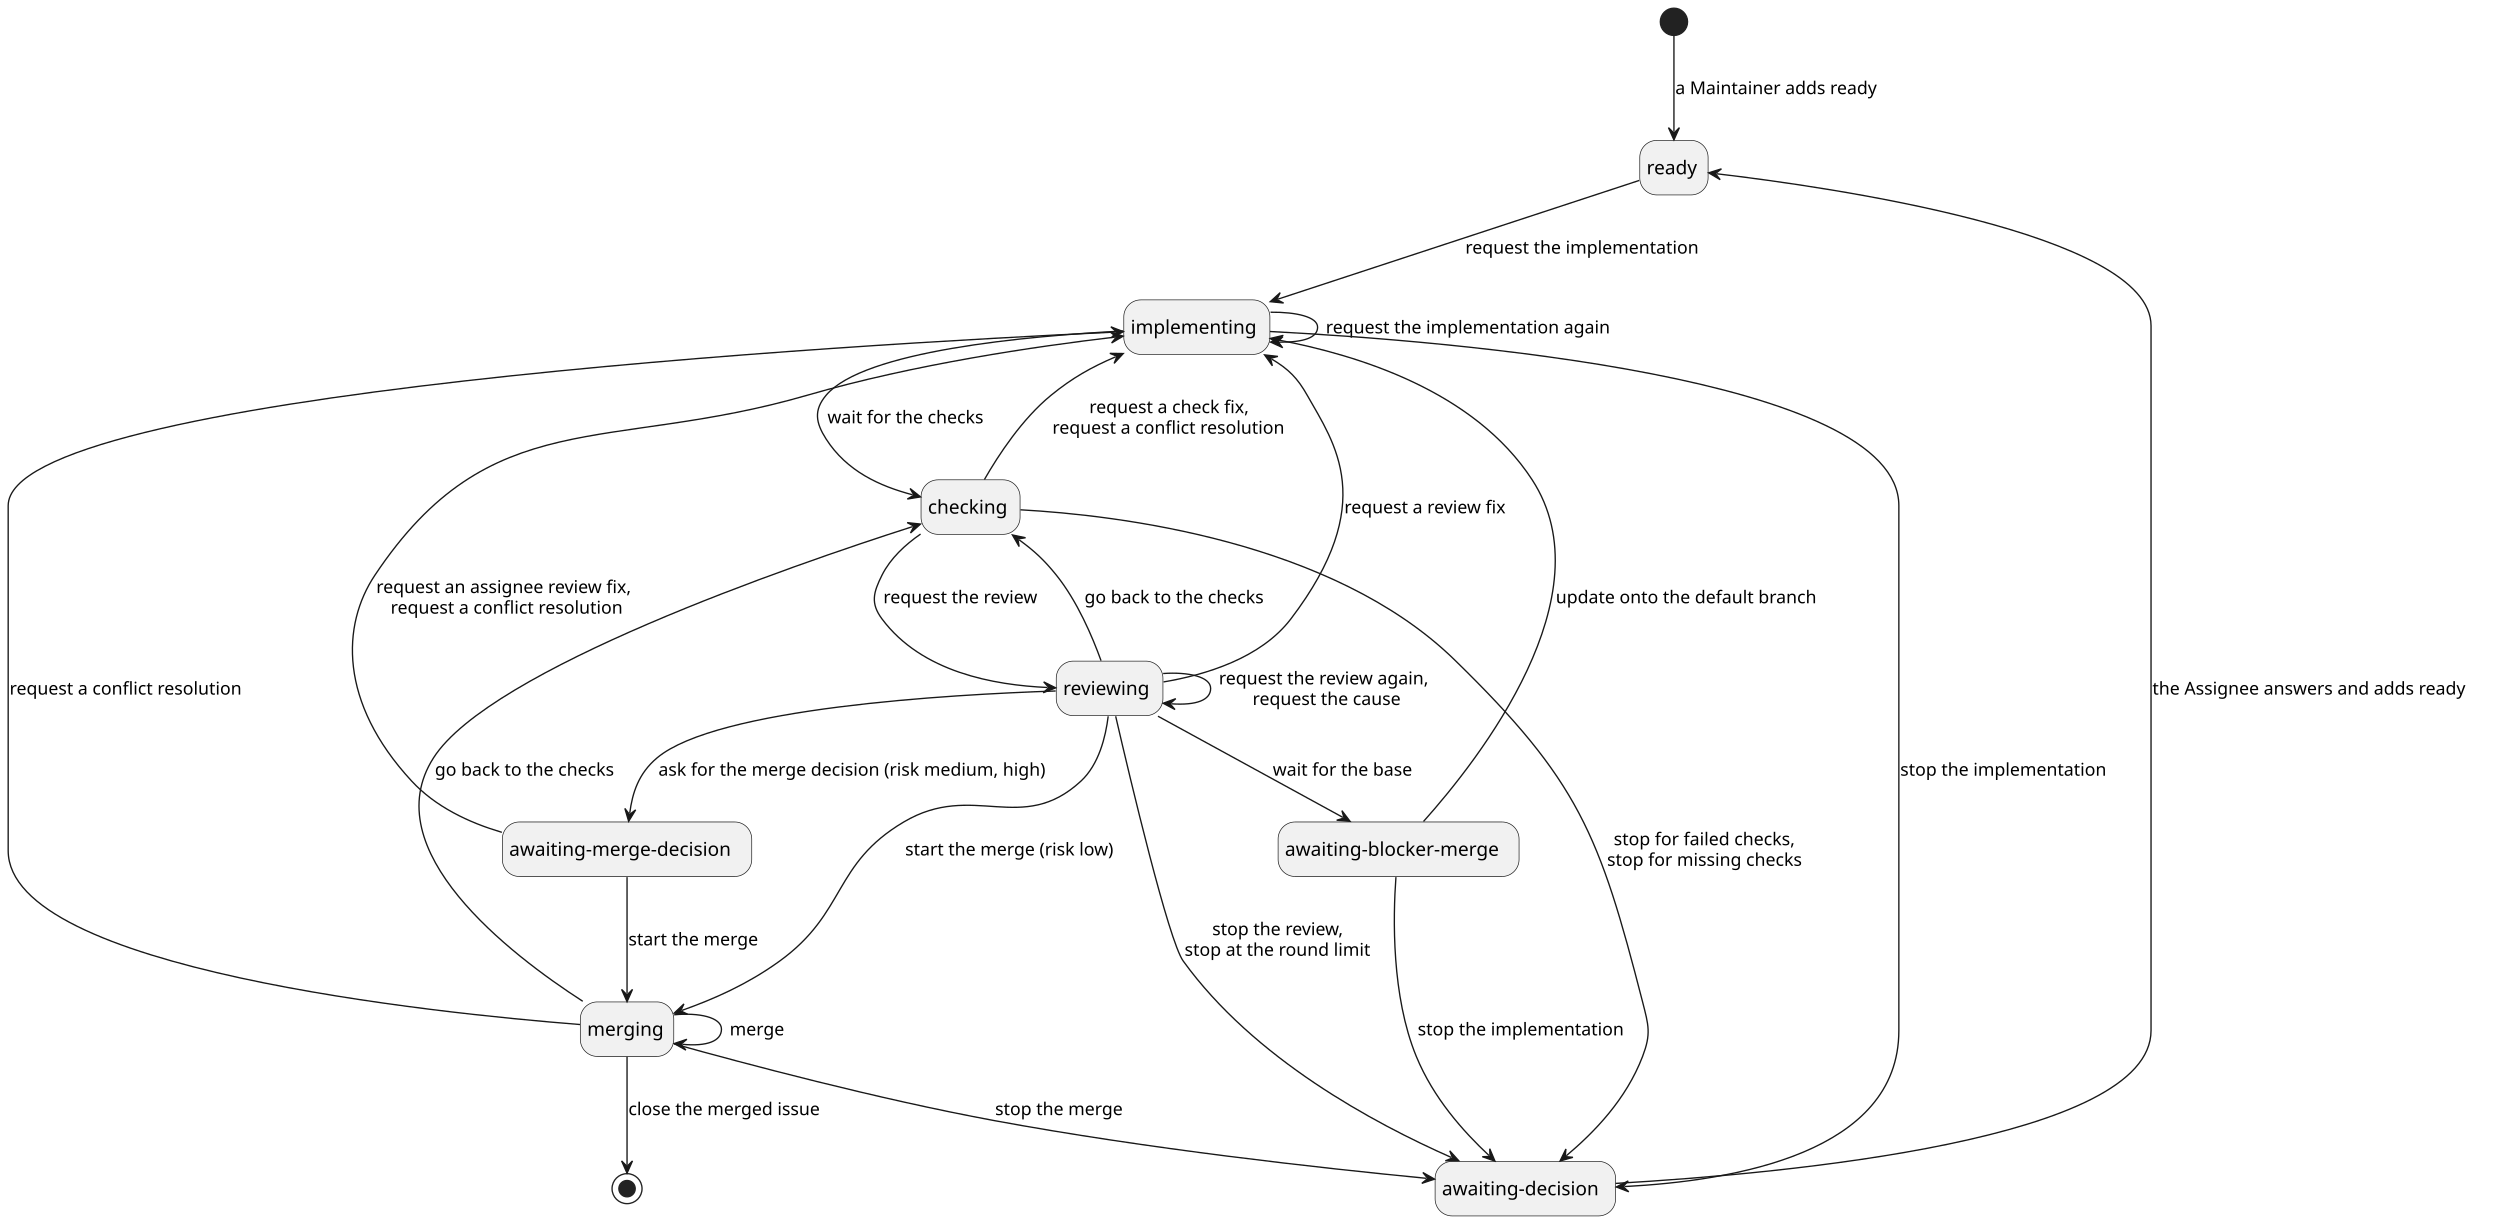
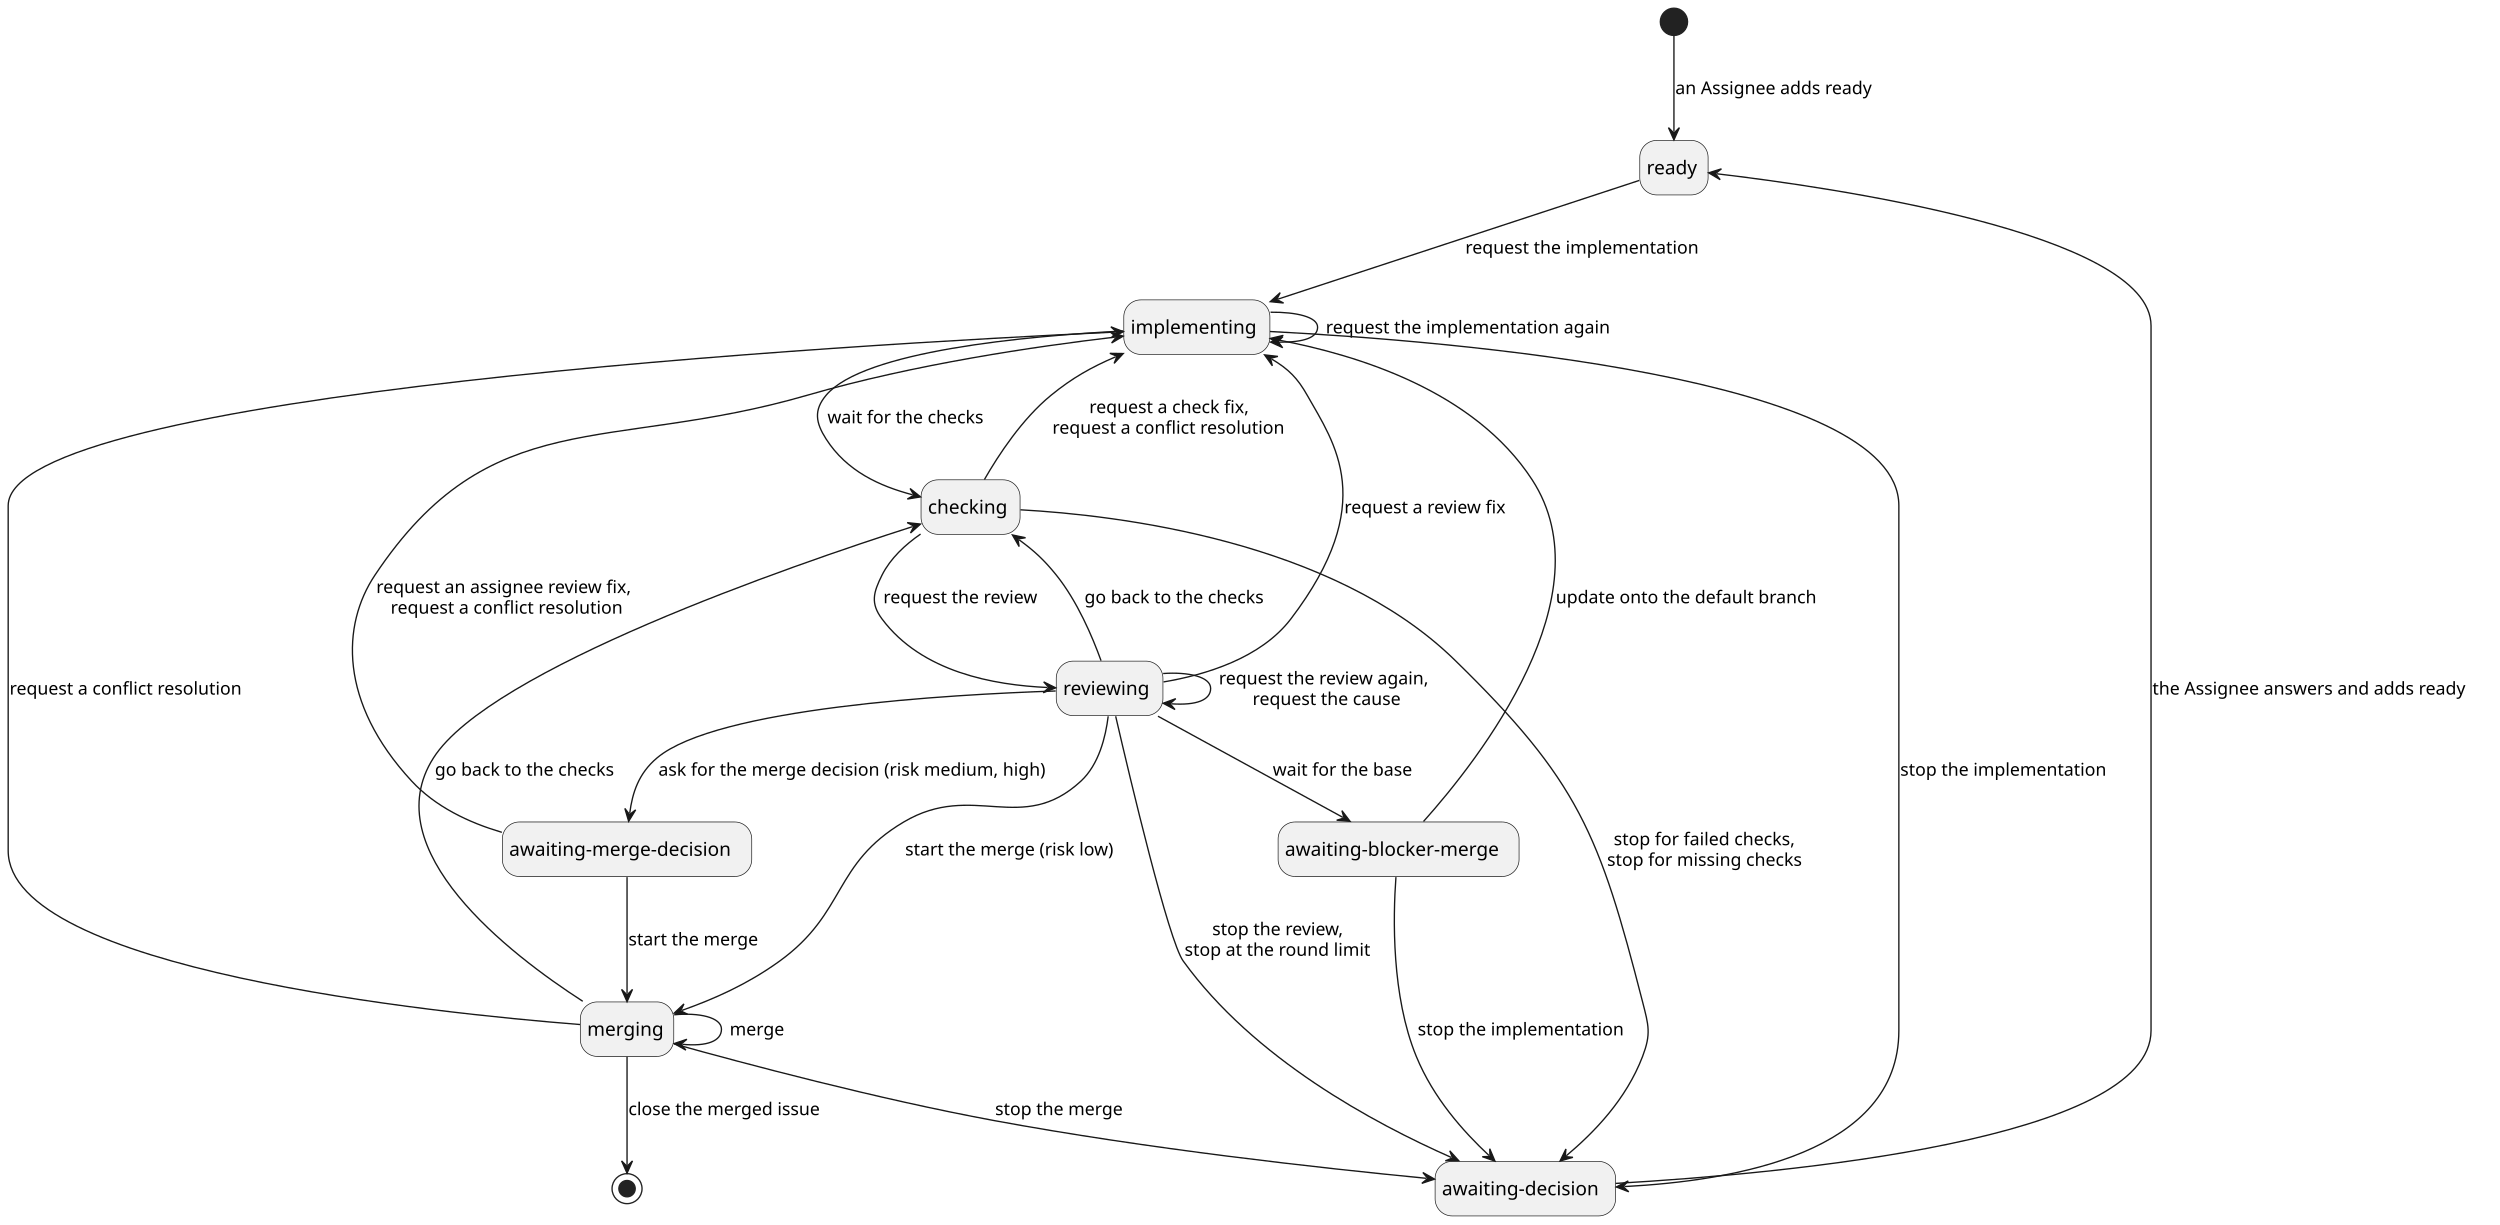
<svg xmlns="http://www.w3.org/2000/svg" contentStyleType="text/css" data-diagram-type="STATE" height="898px" preserveAspectRatio="none" style="width:1834px;height:898px;background:#FFFFFF;" version="1.1" viewBox="0 0 1834 898" width="1834px" zoomAndPan="magnify">
  <defs />
  <g>
    <rect fill="#F1F1F1" height="40" rx="12.5" ry="12.5" style="stroke:#181818;stroke-width:0.5;" width="50.12" x="1202.94" y="103" />
    <text fill="#000000" font-family="sans-serif" font-size="14" lengthAdjust="spacing" textLength="40.12" x="1207.94" y="127.847">ready</text>
    <rect fill="#F1F1F1" height="40" rx="12.5" ry="12.5" style="stroke:#181818;stroke-width:0.5;" width="107.18" x="824.41" y="220" />
    <text fill="#000000" font-family="sans-serif" font-size="14" lengthAdjust="spacing" textLength="97.18" x="829.41" y="244.847">implementing</text>
    <rect fill="#F1F1F1" height="40" rx="12.5" ry="12.5" style="stroke:#181818;stroke-width:0.5;" width="72.638" x="675.68" y="352" />
    <text fill="#000000" font-family="sans-serif" font-size="14" lengthAdjust="spacing" textLength="62.638" x="680.68" y="376.847">checking</text>
    <rect fill="#F1F1F1" height="40" rx="12.5" ry="12.5" style="stroke:#181818;stroke-width:0.5;" width="78.257" x="774.87" y="485" />
    <text fill="#000000" font-family="sans-serif" font-size="14" lengthAdjust="spacing" textLength="68.257" x="779.87" y="509.847">reviewing</text>
    <rect fill="#F1F1F1" height="40" rx="12.5" ry="12.5" style="stroke:#181818;stroke-width:0.5;" width="182.956" x="368.52" y="603" />
    <text fill="#000000" font-family="sans-serif" font-size="14" lengthAdjust="spacing" textLength="172.956" x="373.52" y="627.847">awaiting-merge-decision</text>
    <rect fill="#F1F1F1" height="40" rx="12.5" ry="12.5" style="stroke:#181818;stroke-width:0.5;" width="176.763" x="937.62" y="603" />
    <text fill="#000000" font-family="sans-serif" font-size="14" lengthAdjust="spacing" textLength="166.763" x="942.62" y="627.847">awaiting-blocker-merge</text>
    <rect fill="#F1F1F1" height="40" rx="12.5" ry="12.5" style="stroke:#181818;stroke-width:0.5;" width="68.543" x="425.73" y="735" />
    <text fill="#000000" font-family="sans-serif" font-size="14" lengthAdjust="spacing" textLength="58.543" x="430.73" y="759.847">merging</text>
    <rect fill="#F1F1F1" height="40" rx="12.5" ry="12.5" style="stroke:#181818;stroke-width:0.5;" width="132.398" x="1052.8" y="852" />
    <text fill="#000000" font-family="sans-serif" font-size="14" lengthAdjust="spacing" textLength="122.397" x="1057.8" y="876.847">awaiting-decision</text>
    <ellipse cx="1228" cy="16" fill="#222222" rx="10" ry="10" style="stroke:#222222;stroke-width:1;" />
    <ellipse cx="460" cy="872" fill="none" rx="11" ry="11" style="stroke:#222222;stroke-width:1;" />
    <ellipse cx="460" cy="872" fill="#222222" rx="6" ry="6" style="stroke:#222222;stroke-width:1;" />
    <g class="link" data-entity-1=".start." data-entity-2="Ready" data-source-line="18" data-uid="lnk3" id="link_.start._Ready">
      <path d="M1228,26.32 C1228,43.38 1228,73.98 1228,96.64" fill="none" id="*start*-to-Ready" style="stroke:#181818;stroke-width:1;" />
      <polygon fill="#181818" points="1228,102.64,1232,93.64,1228,97.64,1224,93.64,1228,102.64" style="stroke:#181818;stroke-width:1;" />
-       <text fill="#000000" font-family="sans-serif" font-size="13" lengthAdjust="spacing" textLength="158.152" x="1229" y="69.067">a Maintainer adds ready</text>
+       <text fill="#000000" font-family="sans-serif" font-size="13" lengthAdjust="spacing" textLength="155.638" x="1229" y="69.067">an Assignee adds ready</text>
    </g>
    <g class="link" data-entity-1="Ready" data-entity-2="Implementing" data-source-line="19" data-uid="lnk4" id="link_Ready_Implementing">
      <path d="M1202.55,132.36 C1145.92,150.97 1014.17,194.257 937.55,219.427" fill="none" id="Ready-to-Implementing" style="stroke:#181818;stroke-width:1;" />
      <polygon fill="#181818" points="931.85,221.3,941.649,222.291,936.6,219.739,939.152,214.691,931.85,221.3" style="stroke:#181818;stroke-width:1;" />
      <text fill="#000000" font-family="sans-serif" font-size="13" lengthAdjust="spacing" textLength="182.305" x="1074.96" y="186.067">request the implementation</text>
    </g>
    <g class="link" data-entity-1="Implementing" data-entity-2="Implementing" data-source-line="20" data-uid="lnk5" id="link_Implementing_Implementing">
      <path d="M932.07,229.04 C951.12,228.86 966.59,232.52 966.59,240 C966.59,247.48 957.12,251.197 938.07,251.017" fill="none" id="Implementing-to-Implementing" style="stroke:#181818;stroke-width:1;" />
      <polygon fill="#181818" points="932.07,250.96,941.032,255.045,937.07,251.007,941.107,247.045,932.07,250.96" style="stroke:#181818;stroke-width:1;" />
      <text fill="#000000" font-family="sans-serif" font-size="13" lengthAdjust="spacing" textLength="222.473" x="972.59" y="244.567">request the implementation again</text>
    </g>
    <g class="link" data-entity-1="Implementing" data-entity-2="Checking" data-source-line="21" data-uid="lnk6" id="link_Implementing_Checking">
      <path d="M824.06,242.81 C752.84,246.47 633.24,257.42 606,290 C596.88,300.91 598.34,310.02 606,322 C621.18,345.74 645.328,356.62 669.528,363" fill="none" id="Implementing-to-Checking" style="stroke:#181818;stroke-width:1;" />
      <polygon fill="#181818" points="675.33,364.53,667.647,358.368,670.495,363.255,665.608,366.103,675.33,364.53" style="stroke:#181818;stroke-width:1;" />
      <text fill="#000000" font-family="sans-serif" font-size="13" lengthAdjust="spacing" textLength="123.748" x="607" y="310.567">wait for the checks</text>
    </g>
    <g class="link" data-entity-1="Checking" data-entity-2="Implementing" data-source-line="23" data-uid="lnk8" id="link_Checking_Implementing">
      <path d="M722.16,351.78 C732.45,333.84 749.85,307.29 771,290 C786.58,277.26 800.495,269.434 818.505,261.714" fill="none" id="Checking-to-Implementing" style="stroke:#181818;stroke-width:1;" />
      <polygon fill="#181818" points="824.02,259.35,814.172,259.219,819.424,261.32,817.324,266.572,824.02,259.35" style="stroke:#181818;stroke-width:1;" />
      <text fill="#000000" font-family="sans-serif" font-size="13" lengthAdjust="spacing" textLength="128.14" x="799.066" y="303.067">request a check fix,</text>
      <text fill="#000000" font-family="sans-serif" font-size="13" lengthAdjust="spacing" textLength="182.273" x="772" y="318.2">request a conflict resolution</text>
    </g>
    <g class="link" data-entity-1="Implementing" data-entity-2="Decision" data-source-line="22" data-uid="lnk7" id="link_Implementing_Decision">
      <path d="M931.66,243.19 C1063.56,250.04 1393,276.6 1393,371 C1393,371 1393,371 1393,756 C1393,845.64 1272.772,866.26 1191.672,870.46" fill="none" id="Implementing-to-Decision" style="stroke:#181818;stroke-width:1;" />
      <polygon fill="#181818" points="1185.68,870.77,1194.875,874.299,1190.673,870.511,1194.461,866.31,1185.68,870.77" style="stroke:#181818;stroke-width:1;" />
      <text fill="#000000" font-family="sans-serif" font-size="13" lengthAdjust="spacing" textLength="160.678" x="1394" y="569.067">stop the implementation</text>
    </g>
    <g class="link" data-entity-1="Checking" data-entity-2="Decision" data-source-line="24" data-uid="lnk9" id="link_Checking_Decision">
      <path d="M748.59,373.99 C819.67,377.9 977.28,396.57 1067,484 C1158.17,572.85 1173.34,611.7 1205,735 C1209.42,752.22 1211.35,758.39 1205,775 C1192.93,806.56 1169.772,830.428 1149.032,847.869" fill="none" id="Checking-to-Decision" style="stroke:#181818;stroke-width:1;" />
      <polygon fill="#181818" points="1144.44,851.73,1153.903,848.999,1148.267,848.512,1148.754,842.876,1144.44,851.73" style="stroke:#181818;stroke-width:1;" />
      <text fill="#000000" font-family="sans-serif" font-size="13" lengthAdjust="spacing" textLength="143.33" x="1183.818" y="620.067">stop for failed checks,</text>
      <text fill="#000000" font-family="sans-serif" font-size="13" lengthAdjust="spacing" textLength="153.106" x="1178.93" y="635.2">stop for missing checks</text>
    </g>
    <g class="link" data-entity-1="Checking" data-entity-2="Reviewing" data-source-line="25" data-uid="lnk10" id="link_Checking_Reviewing">
      <path d="M675.34,391.79 C664.15,399.52 653.18,409.61 647,422 C640.66,434.73 638.51,442.59 647,454 C676.19,493.21 729.016,502.57 768.466,504.35" fill="none" id="Checking-to-Reviewing" style="stroke:#181818;stroke-width:1;" />
      <polygon fill="#181818" points="774.46,504.62,765.649,500.218,769.465,504.395,765.289,508.21,774.46,504.62" style="stroke:#181818;stroke-width:1;" />
      <text fill="#000000" font-family="sans-serif" font-size="13" lengthAdjust="spacing" textLength="122.58" x="648" y="442.567">request the review</text>
    </g>
    <g class="link" data-entity-1="Reviewing" data-entity-2="Checking" data-source-line="28" data-uid="lnk13" id="link_Reviewing_Checking">
      <path d="M807.73,484.67 C801.37,467.09 790.3,441.05 775,422 C765.97,410.77 758.729,404.104 747.559,395.964" fill="none" id="Reviewing-to-Checking" style="stroke:#181818;stroke-width:1;" />
      <polygon fill="#181818" points="742.71,392.43,747.628,400.963,746.751,395.375,752.339,394.498,742.71,392.43" style="stroke:#181818;stroke-width:1;" />
      <text fill="#000000" font-family="sans-serif" font-size="13" lengthAdjust="spacing" textLength="142.848" x="795.57" y="442.567">go back to the checks</text>
    </g>
    <g class="link" data-entity-1="Reviewing" data-entity-2="Reviewing" data-source-line="26" data-uid="lnk11" id="link_Reviewing_Reviewing">
      <path d="M853.28,494.09 C871.83,492.82 888.13,496.46 888.13,505 C888.13,513.54 877.816,517.59 859.266,516.32" fill="none" id="Reviewing-to-Reviewing" style="stroke:#181818;stroke-width:1;" />
      <polygon fill="#181818" points="853.28,515.91,861.986,520.515,858.268,516.251,862.532,512.534,853.28,515.91" style="stroke:#181818;stroke-width:1;" />
      <text fill="#000000" font-family="sans-serif" font-size="13" lengthAdjust="spacing" textLength="166.88" x="894.13" y="502.067">request the review again,</text>
      <text fill="#000000" font-family="sans-serif" font-size="13" lengthAdjust="spacing" textLength="117.425" x="918.857" y="517.2">request the cause</text>
    </g>
    <g class="link" data-entity-1="Reviewing" data-entity-2="Implementing" data-source-line="27" data-uid="lnk12" id="link_Reviewing_Implementing">
      <path d="M853.54,500.27 C884.16,495.13 924.95,482.95 947,454 C1011.76,368.97 978.81,325.14 959,290 C951.9,277.4 945.275,270.723 932.855,263.383" fill="none" id="Reviewing-to-Implementing" style="stroke:#181818;stroke-width:1;" />
      <polygon fill="#181818" points="927.69,260.33,933.403,268.353,931.995,262.874,937.473,261.465,927.69,260.33" style="stroke:#181818;stroke-width:1;" />
      <text fill="#000000" font-family="sans-serif" font-size="13" lengthAdjust="spacing" textLength="129.226" x="986.18" y="376.567">request a review fix</text>
    </g>
    <g class="link" data-entity-1="Reviewing" data-entity-2="Decision" data-source-line="29" data-uid="lnk14" id="link_Reviewing_Decision">
      <path d="M818.46,525.46 C829.37,572.62 857.31,690.2 868,705 C919.86,776.78 1007.593,823.853 1064.673,849.103" fill="none" id="Reviewing-to-Decision" style="stroke:#181818;stroke-width:1;" />
      <polygon fill="#181818" points="1070.16,851.53,1063.547,844.231,1065.587,849.507,1060.311,851.547,1070.16,851.53" style="stroke:#181818;stroke-width:1;" />
      <text fill="#000000" font-family="sans-serif" font-size="13" lengthAdjust="spacing" textLength="105.085" x="889.271" y="686.067">stop the review,</text>
      <text fill="#000000" font-family="sans-serif" font-size="13" lengthAdjust="spacing" textLength="145.628" x="869" y="701.2">stop at the round limit</text>
    </g>
    <g class="link" data-entity-1="Reviewing" data-entity-2="Merging" data-source-line="30" data-uid="lnk15" id="link_Reviewing_Merging">
      <path d="M812.97,525.47 C811.12,540.54 806.15,560.83 793,573 C749.49,613.29 714.02,572.79 663,603 C610.72,633.95 621.18,669.34 572,705 C548.37,722.13 523.476,732.996 500.246,741.226" fill="none" id="Reviewing-to-Merging" style="stroke:#181818;stroke-width:1;" />
      <polygon fill="#181818" points="494.59,743.23,504.409,743.995,499.303,741.56,501.738,736.454,494.59,743.23" style="stroke:#181818;stroke-width:1;" />
      <text fill="#000000" font-family="sans-serif" font-size="13" lengthAdjust="spacing" textLength="165.998" x="664" y="627.567">start the merge (risk low)</text>
    </g>
    <g class="link" data-entity-1="Reviewing" data-entity-2="MergeDecision" data-source-line="31" data-uid="lnk16" id="link_Reviewing_MergeDecision">
      <path d="M774.44,506.91 C696.23,509.51 525.61,519.33 482,556 C468.41,567.43 463.958,581.542 461.968,596.562" fill="none" id="Reviewing-to-MergeDecision" style="stroke:#181818;stroke-width:1;" />
      <polygon fill="#181818" points="461.18,602.51,466.327,594.113,461.837,597.553,458.397,593.063,461.18,602.51" style="stroke:#181818;stroke-width:1;" />
      <text fill="#000000" font-family="sans-serif" font-size="13" lengthAdjust="spacing" textLength="305.551" x="483" y="569.067">ask for the merge decision (risk medium, high)</text>
    </g>
    <g class="link" data-entity-1="Reviewing" data-entity-2="AwaitingBase" data-source-line="32" data-uid="lnk17" id="link_Reviewing_AwaitingBase">
      <path d="M849.48,525.42 C888.62,546.83 945.957,578.2 985.136,599.64" fill="none" id="Reviewing-to-AwaitingBase" style="stroke:#181818;stroke-width:1;" />
      <polygon fill="#181818" points="990.4,602.52,984.425,594.691,986.014,600.12,980.585,601.709,990.4,602.52" style="stroke:#181818;stroke-width:1;" />
      <text fill="#000000" font-family="sans-serif" font-size="13" lengthAdjust="spacing" textLength="109.903" x="933.69" y="569.067">wait for the base</text>
    </g>
    <g class="link" data-entity-1="MergeDecision" data-entity-2="Merging" data-source-line="33" data-uid="lnk18" id="link_MergeDecision_Merging">
      <path d="M460,643.46 C460,668.11 460,704.32 460,728.83" fill="none" id="MergeDecision-to-Merging" style="stroke:#181818;stroke-width:1;" />
      <polygon fill="#181818" points="460,734.83,464,725.83,460,729.83,456,725.83,460,734.83" style="stroke:#181818;stroke-width:1;" />
      <text fill="#000000" font-family="sans-serif" font-size="13" lengthAdjust="spacing" textLength="102.134" x="461" y="693.567">start the merge</text>
    </g>
    <g class="link" data-entity-1="MergeDecision" data-entity-2="Implementing" data-source-line="34" data-uid="lnk19" id="link_MergeDecision_Implementing">
      <path d="M368.17,610.6 C343.74,603.4 319.36,591.76 302,573 C248.42,515.09 250.68,458.47 275,422 C359.67,295.03 445.42,332.49 592,290 C671.11,267.07 759.871,254.142 817.991,247.292" fill="none" id="MergeDecision-to-Implementing" style="stroke:#181818;stroke-width:1;" />
      <polygon fill="#181818" points="823.95,246.59,814.544,243.671,818.984,247.175,815.48,251.616,823.95,246.59" style="stroke:#181818;stroke-width:1;" />
      <text fill="#000000" font-family="sans-serif" font-size="13" lengthAdjust="spacing" textLength="203.341" x="276" y="435.067">request an assignee review fix,</text>
      <text fill="#000000" font-family="sans-serif" font-size="13" lengthAdjust="spacing" textLength="182.273" x="286.534" y="450.2">request a conflict resolution</text>
    </g>
    <g class="link" data-entity-1="AwaitingBase" data-entity-2="Implementing" data-source-line="35" data-uid="lnk20" id="link_AwaitingBase_Implementing">
      <path d="M1044.27,602.64 C1085.71,556.31 1179.1,436.62 1124,352 C1081.5,286.72 996.345,260.539 937.725,249.409" fill="none" id="AwaitingBase-to-Implementing" style="stroke:#181818;stroke-width:1;" />
      <polygon fill="#181818" points="931.83,248.29,939.926,253.899,936.742,249.223,941.418,246.039,931.83,248.29" style="stroke:#181818;stroke-width:1;" />
      <text fill="#000000" font-family="sans-serif" font-size="13" lengthAdjust="spacing" textLength="203.842" x="1141.32" y="442.567">update onto the default branch</text>
    </g>
    <g class="link" data-entity-1="AwaitingBase" data-entity-2="Decision" data-source-line="36" data-uid="lnk21" id="link_AwaitingBase_Decision">
      <path d="M1024.06,643.46 C1021.9,673.08 1020.78,730.71 1039,775 C1051.63,805.7 1073.366,829.883 1092.326,847.683" fill="none" id="AwaitingBase-to-Decision" style="stroke:#181818;stroke-width:1;" />
      <polygon fill="#181818" points="1096.7,851.79,1092.876,842.714,1093.055,848.368,1087.401,848.546,1096.7,851.79" style="stroke:#181818;stroke-width:1;" />
      <text fill="#000000" font-family="sans-serif" font-size="13" lengthAdjust="spacing" textLength="160.678" x="1040" y="759.567">stop the implementation</text>
    </g>
    <g class="link" data-entity-1="Merging" data-entity-2="Merging" data-source-line="37" data-uid="lnk22" id="link_Merging_Merging">
      <path d="M494.57,744.45 C512.78,742.74 529.27,746.26 529.27,755 C529.27,763.74 518.754,767.821 500.544,766.111" fill="none" id="Merging-to-Merging" style="stroke:#181818;stroke-width:1;" />
      <polygon fill="#181818" points="494.57,765.55,503.157,770.374,499.548,766.018,503.905,762.409,494.57,765.55" style="stroke:#181818;stroke-width:1;" />
      <text fill="#000000" font-family="sans-serif" font-size="13" lengthAdjust="spacing" textLength="42.256" x="535.27" y="759.567">merge</text>
    </g>
    <g class="link" data-entity-1="Merging" data-entity-2="Checking" data-source-line="38" data-uid="lnk23" id="link_Merging_Checking">
      <path d="M427.5,734.54 C373.41,699.6 274.88,623.57 318,556 C359.43,491.07 579.847,415.094 669.577,386.284" fill="none" id="Merging-to-Checking" style="stroke:#181818;stroke-width:1;" />
      <polygon fill="#181818" points="675.29,384.45,665.498,383.393,670.529,385.978,667.944,391.01,675.29,384.45" style="stroke:#181818;stroke-width:1;" />
      <text fill="#000000" font-family="sans-serif" font-size="13" lengthAdjust="spacing" textLength="142.848" x="319" y="569.067">go back to the checks</text>
    </g>
    <g class="link" data-entity-1="Merging" data-entity-2="Implementing" data-source-line="39" data-uid="lnk24" id="link_Merging_Implementing">
      <path d="M425.5,751.59 C319.56,743.25 6,711.21 6,624 C6,371 6,371 6,371 C6,287.87 627.996,252.49 818.116,243.6" fill="none" id="Merging-to-Implementing" style="stroke:#181818;stroke-width:1;" />
      <polygon fill="#181818" points="824.11,243.32,814.933,239.745,819.115,243.554,815.307,247.736,824.11,243.32" style="stroke:#181818;stroke-width:1;" />
      <text fill="#000000" font-family="sans-serif" font-size="13" lengthAdjust="spacing" textLength="182.273" x="7" y="509.567">request a conflict resolution</text>
    </g>
    <g class="link" data-entity-1="Merging" data-entity-2="Decision" data-source-line="40" data-uid="lnk25" id="link_Merging_Decision">
      <path d="M494.54,765.84 C545.47,780.03 643.89,806.27 729,822 C841.73,842.84 968.488,856.85 1046.418,864.42" fill="none" id="Merging-to-Decision" style="stroke:#181818;stroke-width:1;" />
      <polygon fill="#181818" points="1052.39,865,1043.819,860.149,1047.413,864.517,1043.045,868.111,1052.39,865" style="stroke:#181818;stroke-width:1;" />
      <text fill="#000000" font-family="sans-serif" font-size="13" lengthAdjust="spacing" textLength="99.931" x="730" y="818.067">stop the merge</text>
    </g>
    <g class="link" data-entity-1="Merging" data-entity-2=".end." data-source-line="41" data-uid="lnk27" id="link_Merging_.end.">
      <path d="M460,775.25 C460,799.8 460,835.39 460,854.64" fill="none" id="Merging-to-*end*" style="stroke:#181818;stroke-width:1;" />
      <polygon fill="#181818" points="460,860.64,464,851.64,460,855.64,456,851.64,460,860.64" style="stroke:#181818;stroke-width:1;" />
      <text fill="#000000" font-family="sans-serif" font-size="13" lengthAdjust="spacing" textLength="151.119" x="461" y="818.067">close the merged issue</text>
    </g>
    <g class="link" data-entity-1="Decision" data-entity-2="Ready" data-source-line="42" data-uid="lnk28" id="link_Decision_Ready">
      <path d="M1185.25,868.14 C1312.36,860.83 1578,835.99 1578,756 C1578,239 1578,239 1578,239 C1578,170.64 1339.949,136.961 1259.409,127.481" fill="none" id="Decision-to-Ready" style="stroke:#181818;stroke-width:1;" />
      <polygon fill="#181818" points="1253.45,126.78,1261.921,131.805,1258.416,127.365,1262.856,123.859,1253.45,126.78" style="stroke:#181818;stroke-width:1;" />
      <text fill="#000000" font-family="sans-serif" font-size="13" lengthAdjust="spacing" textLength="247.216" x="1579" y="509.567">the Assignee answers and adds ready</text>
    </g>
  </g>
</svg>
